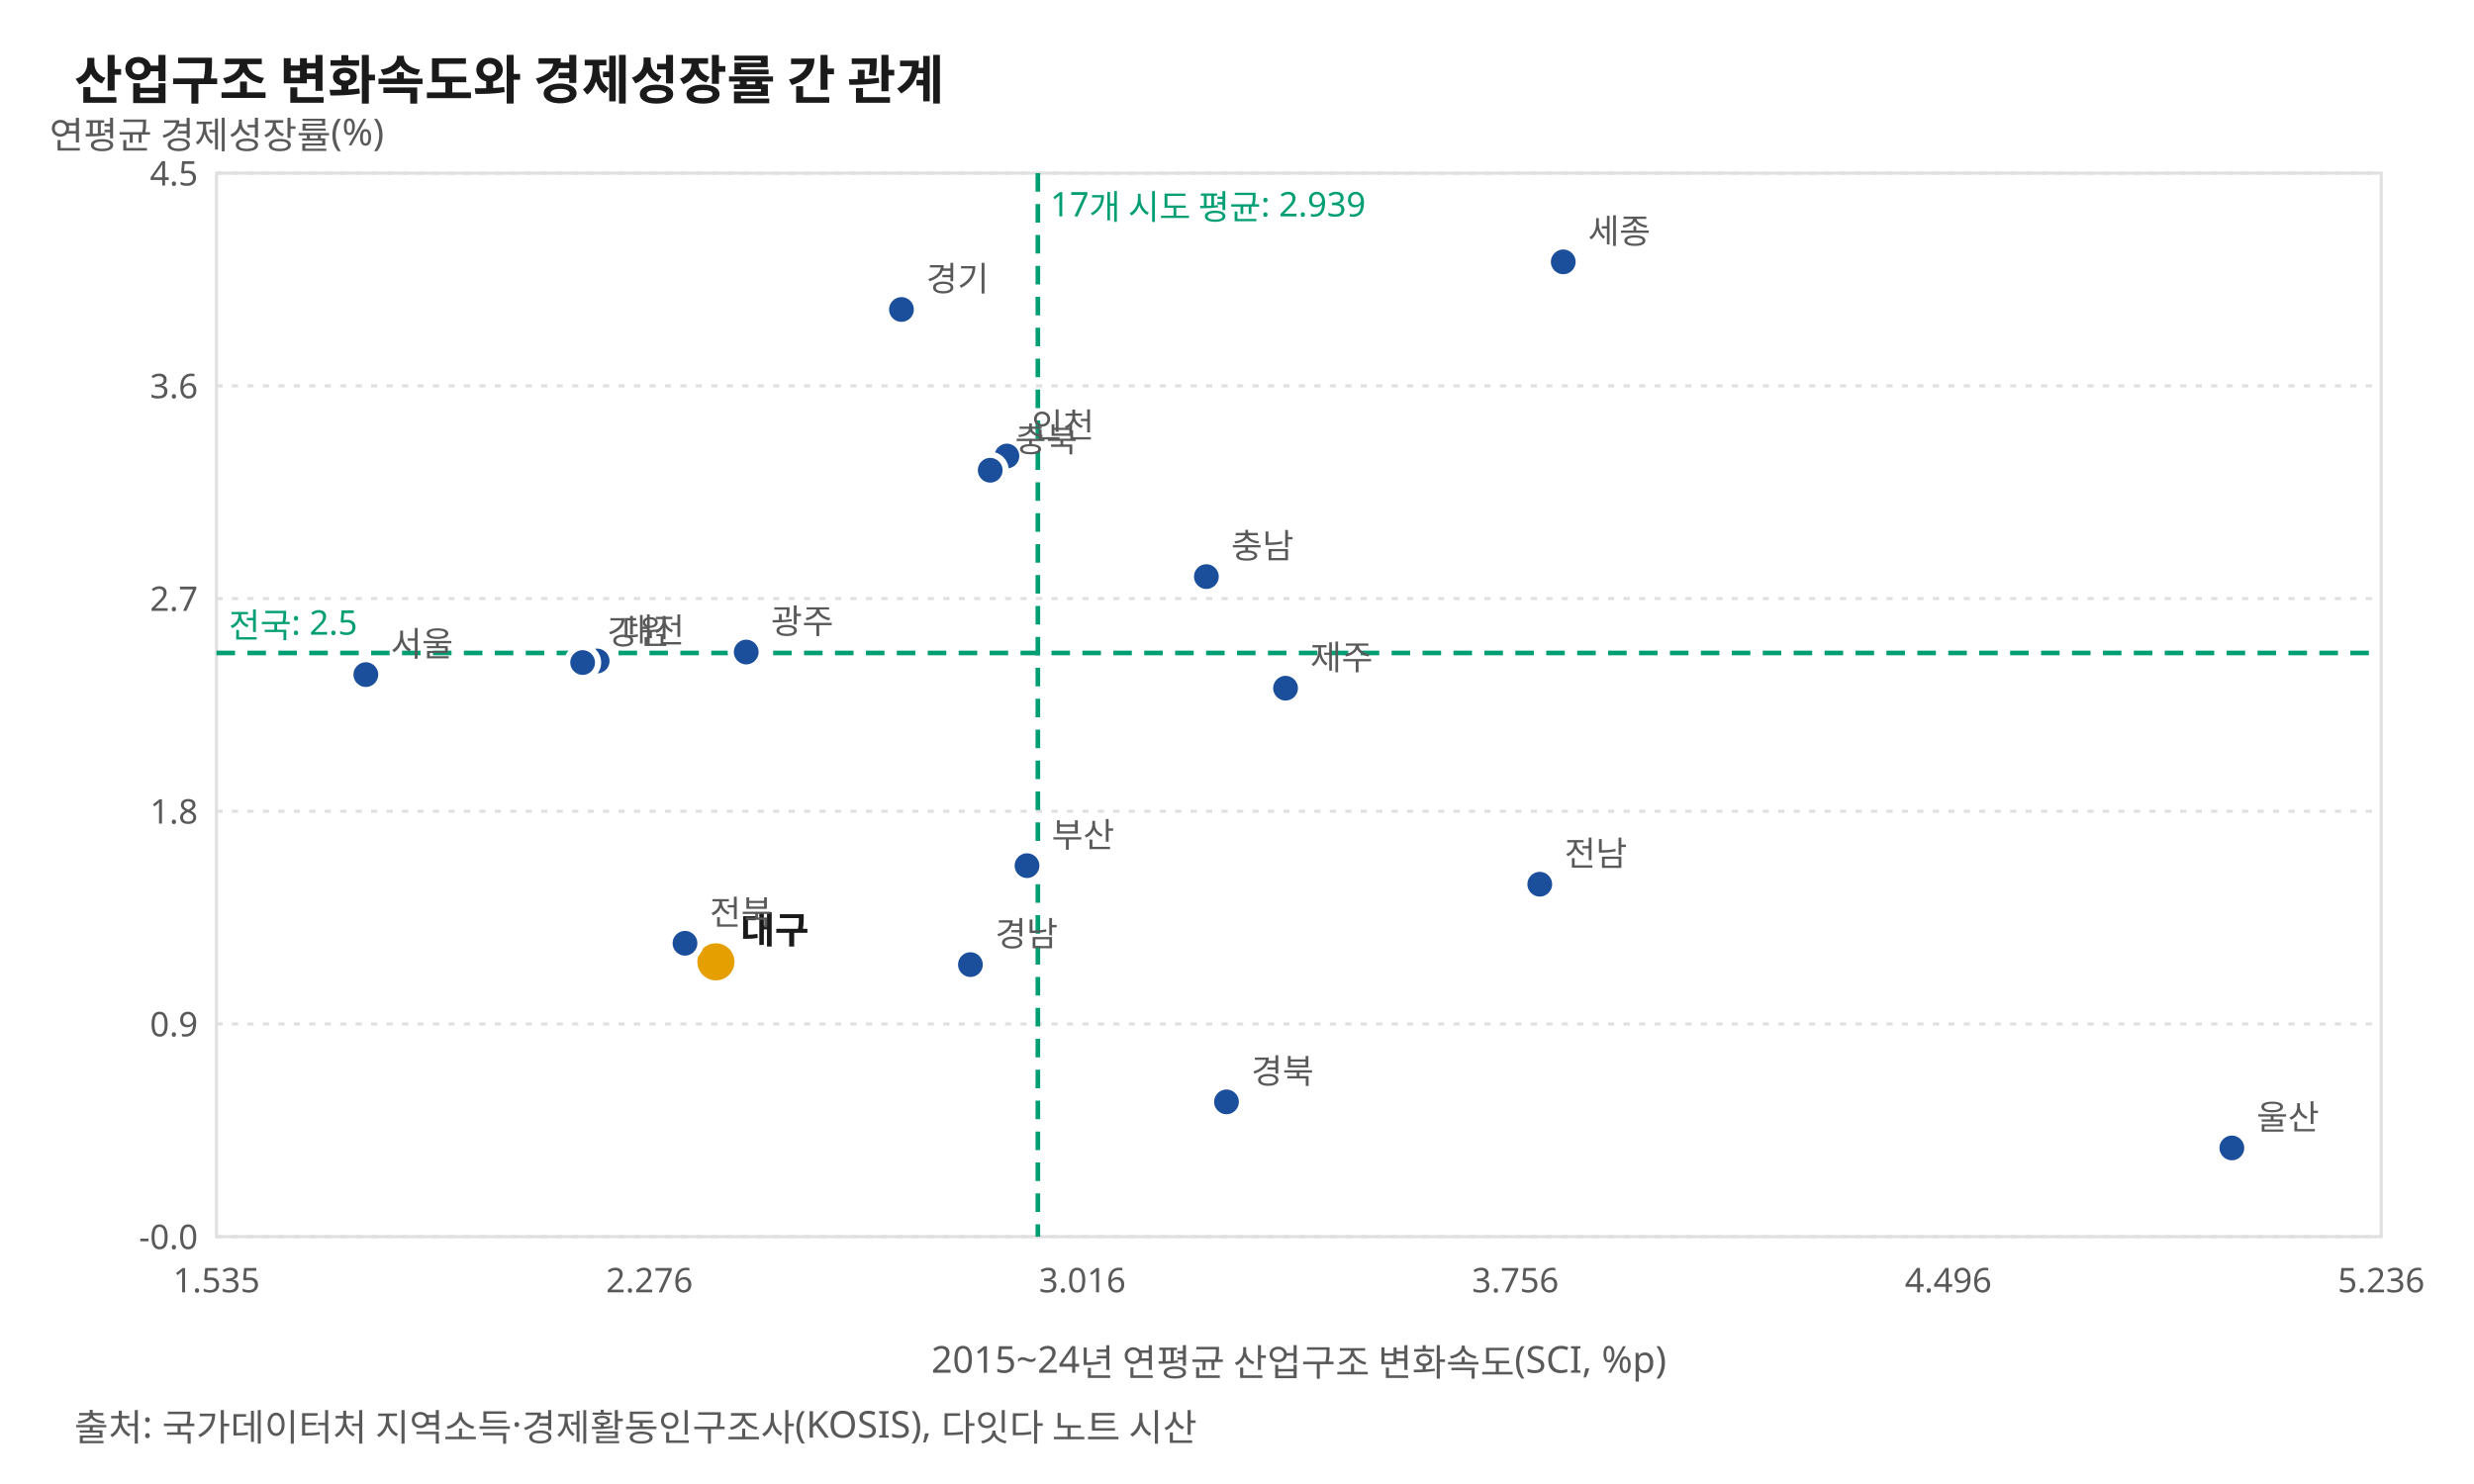
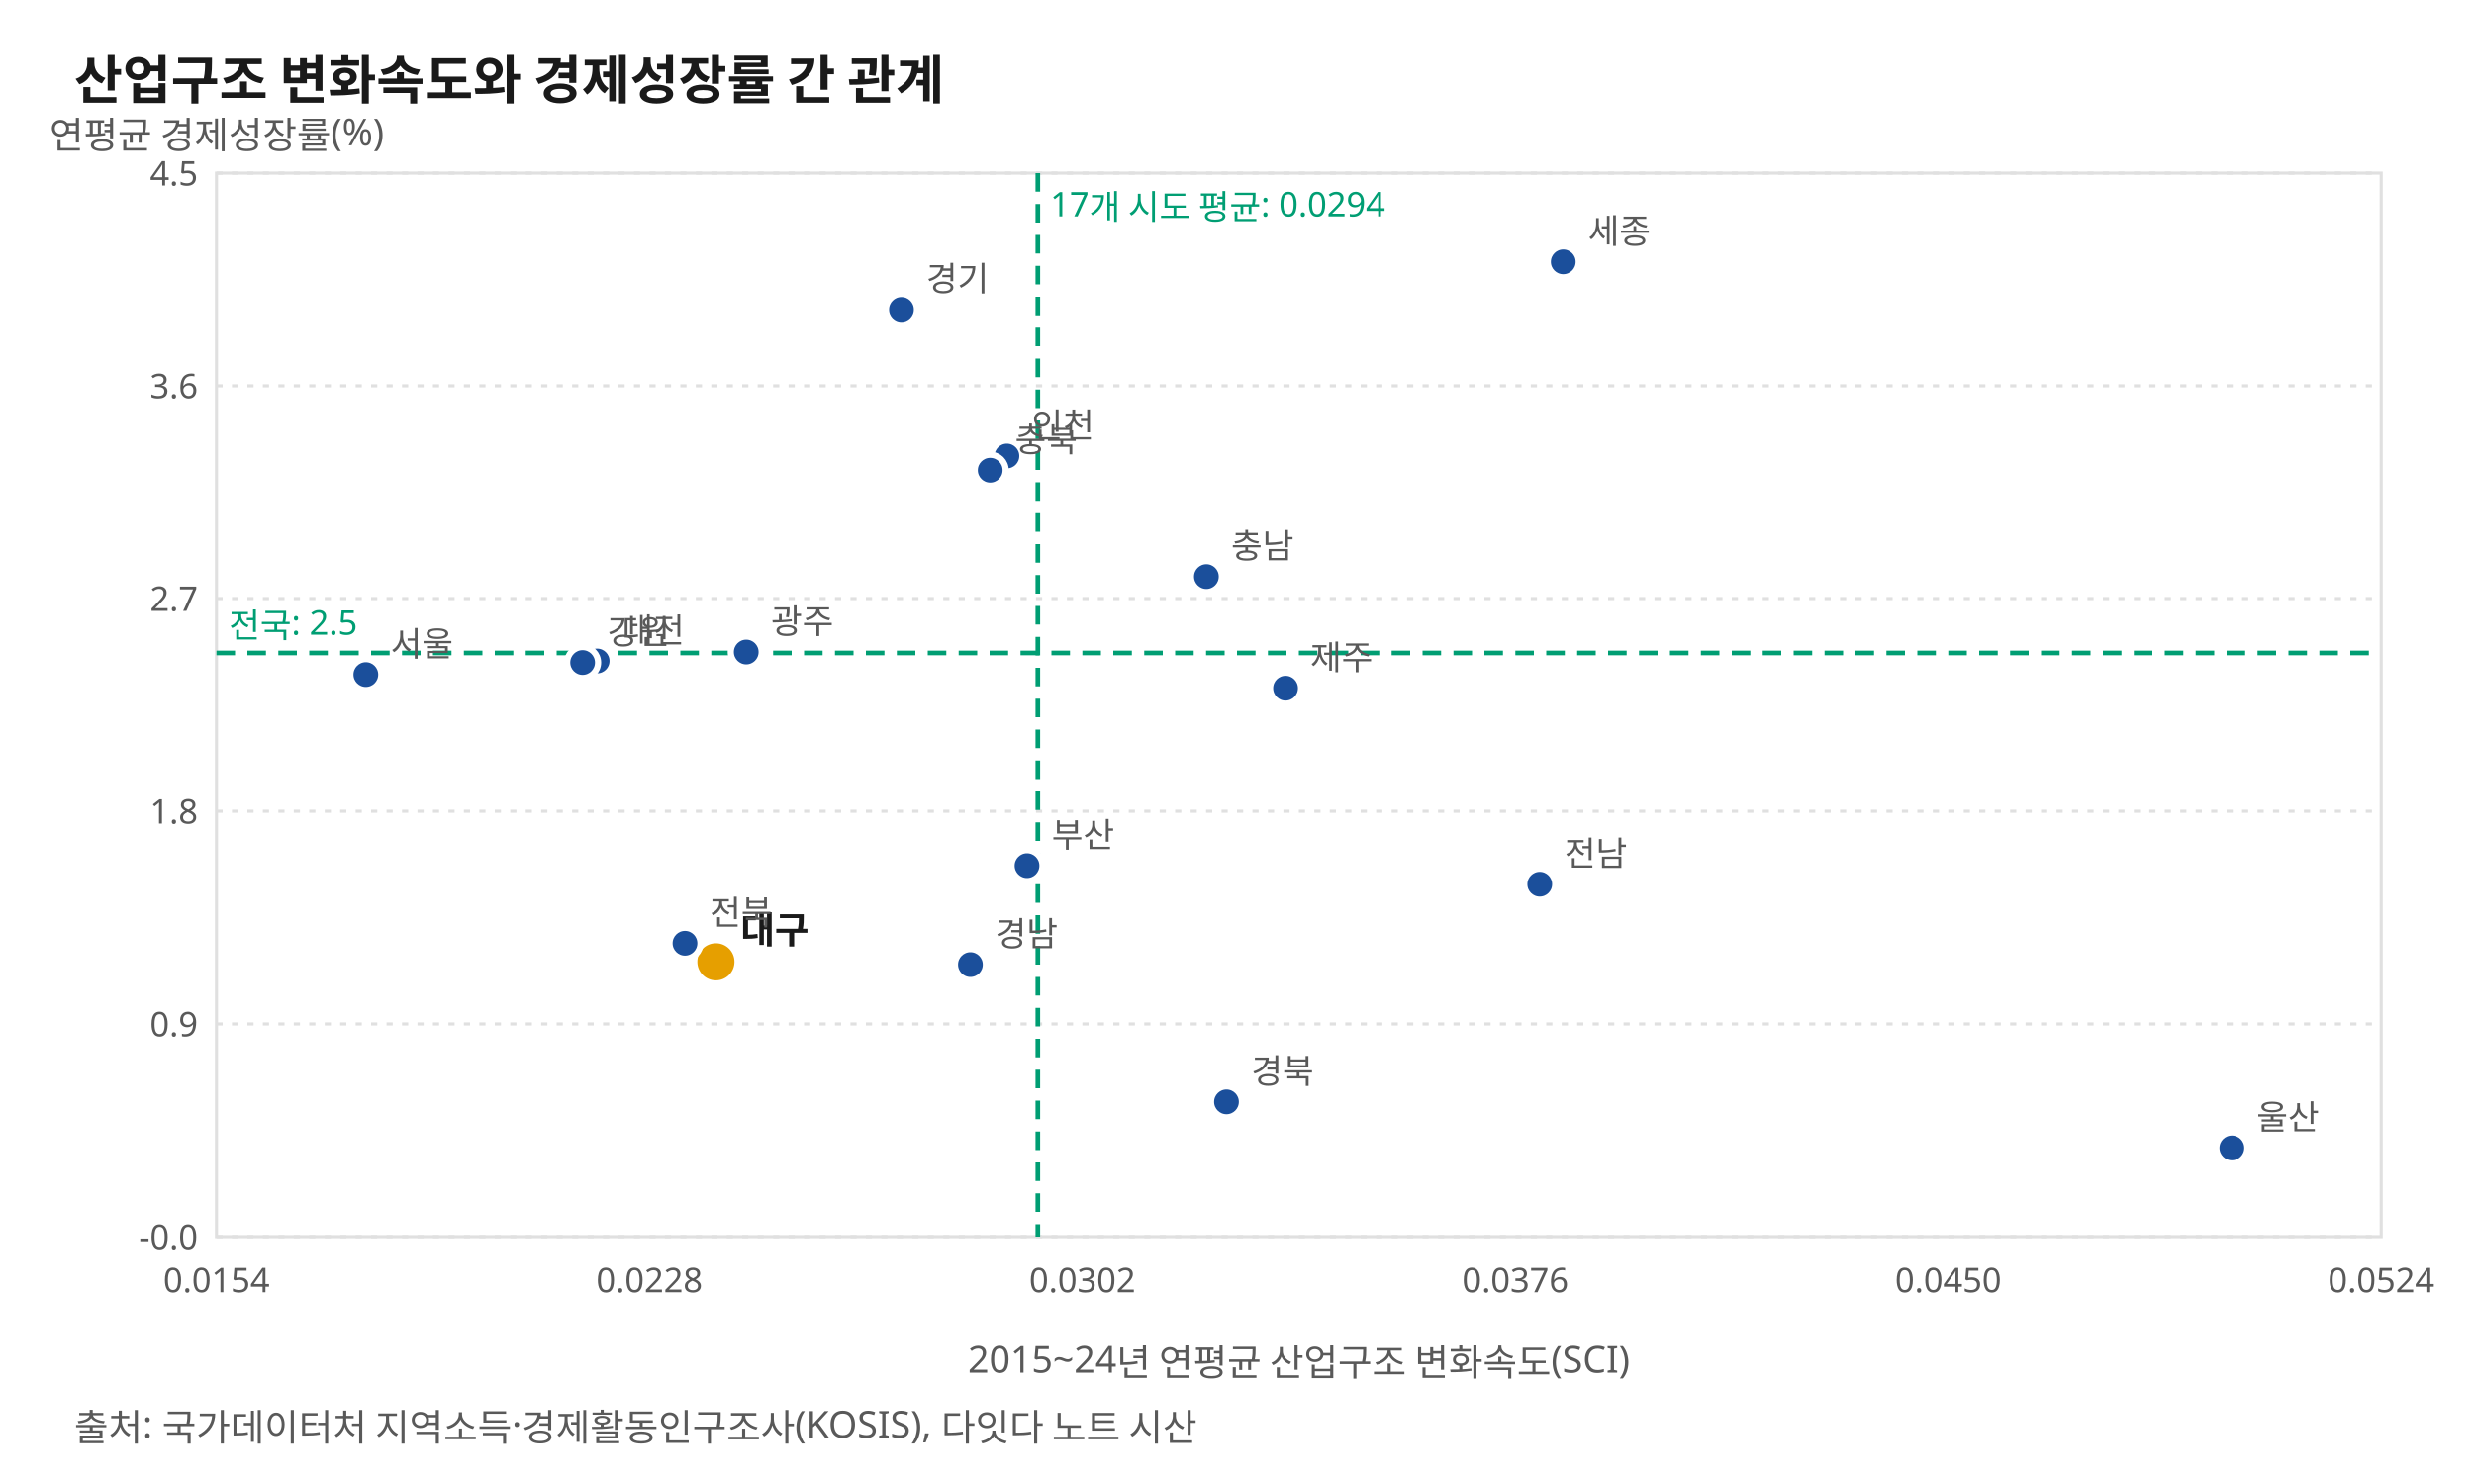
<svg xmlns="http://www.w3.org/2000/svg" width="800" height="480" viewBox="0 0 800 480" role="img" aria-label="산업구조 변화속도와 경제성장률 간 관계">
  <rect width="800" height="480" fill="#ffffff" />
  <text x="24.0" y="32.0" font-size="17" fill="#1a1a1a" text-anchor="start" font-weight="700" font-family="'Pretendard Variable',Pretendard,'Malgun Gothic','Apple SD Gothic Neo',sans-serif">산업구조 변화속도와 경제성장률 간 관계</text>
  <rect x="70" y="56" width="700" height="344" fill="none" stroke="#e0e0e0" />
-   <text x="70.0" y="418.0" font-size="11" fill="#595959" text-anchor="middle" font-weight="400" font-family="'Pretendard Variable',Pretendard,'Malgun Gothic','Apple SD Gothic Neo',sans-serif">1.535</text>
+   <text x="70.0" y="418.0" font-size="11" fill="#595959" text-anchor="middle" font-weight="400" font-family="'Pretendard Variable',Pretendard,'Malgun Gothic','Apple SD Gothic Neo',sans-serif">0.0154</text>
  <text x="64.0" y="404.0" font-size="11" fill="#595959" text-anchor="end" font-weight="400" font-family="'Pretendard Variable',Pretendard,'Malgun Gothic','Apple SD Gothic Neo',sans-serif">-0.0</text>
  <line x1="70" y1="400.0" x2="770" y2="400.0" stroke="#e0e0e0" stroke-dasharray="2,3" />
-   <text x="210.0" y="418.0" font-size="11" fill="#595959" text-anchor="middle" font-weight="400" font-family="'Pretendard Variable',Pretendard,'Malgun Gothic','Apple SD Gothic Neo',sans-serif">2.276</text>
+   <text x="210.0" y="418.0" font-size="11" fill="#595959" text-anchor="middle" font-weight="400" font-family="'Pretendard Variable',Pretendard,'Malgun Gothic','Apple SD Gothic Neo',sans-serif">0.0228</text>
  <text x="64.0" y="335.2" font-size="11" fill="#595959" text-anchor="end" font-weight="400" font-family="'Pretendard Variable',Pretendard,'Malgun Gothic','Apple SD Gothic Neo',sans-serif">0.9</text>
  <line x1="70" y1="331.2" x2="770" y2="331.2" stroke="#e0e0e0" stroke-dasharray="2,3" />
-   <text x="350.0" y="418.0" font-size="11" fill="#595959" text-anchor="middle" font-weight="400" font-family="'Pretendard Variable',Pretendard,'Malgun Gothic','Apple SD Gothic Neo',sans-serif">3.016</text>
+   <text x="350.0" y="418.0" font-size="11" fill="#595959" text-anchor="middle" font-weight="400" font-family="'Pretendard Variable',Pretendard,'Malgun Gothic','Apple SD Gothic Neo',sans-serif">0.0302</text>
  <text x="64.0" y="266.4" font-size="11" fill="#595959" text-anchor="end" font-weight="400" font-family="'Pretendard Variable',Pretendard,'Malgun Gothic','Apple SD Gothic Neo',sans-serif">1.8</text>
  <line x1="70" y1="262.4" x2="770" y2="262.4" stroke="#e0e0e0" stroke-dasharray="2,3" />
-   <text x="490.0" y="418.0" font-size="11" fill="#595959" text-anchor="middle" font-weight="400" font-family="'Pretendard Variable',Pretendard,'Malgun Gothic','Apple SD Gothic Neo',sans-serif">3.756</text>
+   <text x="490.0" y="418.0" font-size="11" fill="#595959" text-anchor="middle" font-weight="400" font-family="'Pretendard Variable',Pretendard,'Malgun Gothic','Apple SD Gothic Neo',sans-serif">0.0376</text>
  <text x="64.0" y="197.6" font-size="11" fill="#595959" text-anchor="end" font-weight="400" font-family="'Pretendard Variable',Pretendard,'Malgun Gothic','Apple SD Gothic Neo',sans-serif">2.7</text>
  <line x1="70" y1="193.6" x2="770" y2="193.6" stroke="#e0e0e0" stroke-dasharray="2,3" />
-   <text x="630.0" y="418.0" font-size="11" fill="#595959" text-anchor="middle" font-weight="400" font-family="'Pretendard Variable',Pretendard,'Malgun Gothic','Apple SD Gothic Neo',sans-serif">4.496</text>
+   <text x="630.0" y="418.0" font-size="11" fill="#595959" text-anchor="middle" font-weight="400" font-family="'Pretendard Variable',Pretendard,'Malgun Gothic','Apple SD Gothic Neo',sans-serif">0.0450</text>
  <text x="64.0" y="128.8" font-size="11" fill="#595959" text-anchor="end" font-weight="400" font-family="'Pretendard Variable',Pretendard,'Malgun Gothic','Apple SD Gothic Neo',sans-serif">3.6</text>
  <line x1="70" y1="124.8" x2="770" y2="124.8" stroke="#e0e0e0" stroke-dasharray="2,3" />
-   <text x="770.0" y="418.0" font-size="11" fill="#595959" text-anchor="middle" font-weight="400" font-family="'Pretendard Variable',Pretendard,'Malgun Gothic','Apple SD Gothic Neo',sans-serif">5.236</text>
+   <text x="770.0" y="418.0" font-size="11" fill="#595959" text-anchor="middle" font-weight="400" font-family="'Pretendard Variable',Pretendard,'Malgun Gothic','Apple SD Gothic Neo',sans-serif">0.0524</text>
  <text x="64.0" y="60.0" font-size="11" fill="#595959" text-anchor="end" font-weight="400" font-family="'Pretendard Variable',Pretendard,'Malgun Gothic','Apple SD Gothic Neo',sans-serif">4.5</text>
  <line x1="70" y1="56.0" x2="770" y2="56.0" stroke="#e0e0e0" stroke-dasharray="2,3" />
  <line x1="335.6" y1="56" x2="335.6" y2="400" stroke="#009E73" stroke-width="1.5" stroke-dasharray="6,4" />
-   <text x="339.6" y="70.0" font-size="11" fill="#009E73" text-anchor="start" font-weight="400" font-family="'Pretendard Variable',Pretendard,'Malgun Gothic','Apple SD Gothic Neo',sans-serif">17개 시도 평균: 2.939</text>
+   <text x="339.6" y="70.0" font-size="11" fill="#009E73" text-anchor="start" font-weight="400" font-family="'Pretendard Variable',Pretendard,'Malgun Gothic','Apple SD Gothic Neo',sans-serif">17개 시도 평균: 0.0294</text>
  <line x1="70" y1="211.2" x2="770" y2="211.2" stroke="#009E73" stroke-width="1.5" stroke-dasharray="6,4" />
  <text x="74.0" y="206.2" font-size="11" fill="#009E73" text-anchor="start" font-weight="400" font-family="'Pretendard Variable',Pretendard,'Malgun Gothic','Apple SD Gothic Neo',sans-serif">전국: 2.5</text>
  <circle cx="118.3" cy="218.2" r="5" fill="#1B4F9B" stroke="#ffffff" stroke-width="2" />
  <text x="126.3" y="212.2" font-size="11" fill="#595959" text-anchor="start" font-weight="400" font-family="'Pretendard Variable',Pretendard,'Malgun Gothic','Apple SD Gothic Neo',sans-serif">서울</text>
  <circle cx="332.1" cy="280.0" r="5" fill="#1B4F9B" stroke="#ffffff" stroke-width="2" />
  <text x="340.1" y="274.0" font-size="11" fill="#595959" text-anchor="start" font-weight="400" font-family="'Pretendard Variable',Pretendard,'Malgun Gothic','Apple SD Gothic Neo',sans-serif">부산</text>
  <circle cx="231.5" cy="311.1" r="7" fill="#E69F00" stroke="#ffffff" stroke-width="2" />
  <text x="239.5" y="305.1" font-size="12" fill="#1a1a1a" text-anchor="start" font-weight="700" font-family="'Pretendard Variable',Pretendard,'Malgun Gothic','Apple SD Gothic Neo',sans-serif">대구</text>
  <circle cx="325.6" cy="147.5" r="5" fill="#1B4F9B" stroke="#ffffff" stroke-width="2" />
  <text x="333.6" y="141.5" font-size="11" fill="#595959" text-anchor="start" font-weight="400" font-family="'Pretendard Variable',Pretendard,'Malgun Gothic','Apple SD Gothic Neo',sans-serif">인천</text>
  <circle cx="241.3" cy="210.9" r="5" fill="#1B4F9B" stroke="#ffffff" stroke-width="2" />
  <text x="249.3" y="204.9" font-size="11" fill="#595959" text-anchor="start" font-weight="400" font-family="'Pretendard Variable',Pretendard,'Malgun Gothic','Apple SD Gothic Neo',sans-serif">광주</text>
  <circle cx="193.1" cy="213.8" r="5" fill="#1B4F9B" stroke="#ffffff" stroke-width="2" />
  <text x="201.1" y="207.8" font-size="11" fill="#595959" text-anchor="start" font-weight="400" font-family="'Pretendard Variable',Pretendard,'Malgun Gothic','Apple SD Gothic Neo',sans-serif">대전</text>
  <circle cx="721.7" cy="371.3" r="5" fill="#1B4F9B" stroke="#ffffff" stroke-width="2" />
  <text x="729.7" y="365.3" font-size="11" fill="#595959" text-anchor="start" font-weight="400" font-family="'Pretendard Variable',Pretendard,'Malgun Gothic','Apple SD Gothic Neo',sans-serif">울산</text>
  <circle cx="505.5" cy="84.7" r="5" fill="#1B4F9B" stroke="#ffffff" stroke-width="2" />
  <text x="513.5" y="78.7" font-size="11" fill="#595959" text-anchor="start" font-weight="400" font-family="'Pretendard Variable',Pretendard,'Malgun Gothic','Apple SD Gothic Neo',sans-serif">세종</text>
  <circle cx="291.5" cy="100.1" r="5" fill="#1B4F9B" stroke="#ffffff" stroke-width="2" />
  <text x="299.5" y="94.1" font-size="11" fill="#595959" text-anchor="start" font-weight="400" font-family="'Pretendard Variable',Pretendard,'Malgun Gothic','Apple SD Gothic Neo',sans-serif">경기</text>
  <circle cx="188.4" cy="214.3" r="5" fill="#1B4F9B" stroke="#ffffff" stroke-width="2" />
  <text x="196.4" y="208.3" font-size="11" fill="#595959" text-anchor="start" font-weight="400" font-family="'Pretendard Variable',Pretendard,'Malgun Gothic','Apple SD Gothic Neo',sans-serif">강원</text>
  <circle cx="320.2" cy="152.1" r="5" fill="#1B4F9B" stroke="#ffffff" stroke-width="2" />
  <text x="328.2" y="146.1" font-size="11" fill="#595959" text-anchor="start" font-weight="400" font-family="'Pretendard Variable',Pretendard,'Malgun Gothic','Apple SD Gothic Neo',sans-serif">충북</text>
  <circle cx="390.1" cy="186.5" r="5" fill="#1B4F9B" stroke="#ffffff" stroke-width="2" />
  <text x="398.1" y="180.5" font-size="11" fill="#595959" text-anchor="start" font-weight="400" font-family="'Pretendard Variable',Pretendard,'Malgun Gothic','Apple SD Gothic Neo',sans-serif">충남</text>
  <circle cx="221.5" cy="305.1" r="5" fill="#1B4F9B" stroke="#ffffff" stroke-width="2" />
  <text x="229.5" y="299.1" font-size="11" fill="#595959" text-anchor="start" font-weight="400" font-family="'Pretendard Variable',Pretendard,'Malgun Gothic','Apple SD Gothic Neo',sans-serif">전북</text>
  <circle cx="497.9" cy="286.0" r="5" fill="#1B4F9B" stroke="#ffffff" stroke-width="2" />
  <text x="505.9" y="280.0" font-size="11" fill="#595959" text-anchor="start" font-weight="400" font-family="'Pretendard Variable',Pretendard,'Malgun Gothic','Apple SD Gothic Neo',sans-serif">전남</text>
  <circle cx="396.6" cy="356.4" r="5" fill="#1B4F9B" stroke="#ffffff" stroke-width="2" />
  <text x="404.6" y="350.4" font-size="11" fill="#595959" text-anchor="start" font-weight="400" font-family="'Pretendard Variable',Pretendard,'Malgun Gothic','Apple SD Gothic Neo',sans-serif">경북</text>
  <circle cx="313.8" cy="312.0" r="5" fill="#1B4F9B" stroke="#ffffff" stroke-width="2" />
  <text x="321.8" y="306.0" font-size="11" fill="#595959" text-anchor="start" font-weight="400" font-family="'Pretendard Variable',Pretendard,'Malgun Gothic','Apple SD Gothic Neo',sans-serif">경남</text>
  <circle cx="415.7" cy="222.6" r="5" fill="#1B4F9B" stroke="#ffffff" stroke-width="2" />
  <text x="423.7" y="216.6" font-size="11" fill="#595959" text-anchor="start" font-weight="400" font-family="'Pretendard Variable',Pretendard,'Malgun Gothic','Apple SD Gothic Neo',sans-serif">제주</text>
-   <text x="420.0" y="444.0" font-size="12" fill="#595959" text-anchor="middle" font-weight="400" font-family="'Pretendard Variable',Pretendard,'Malgun Gothic','Apple SD Gothic Neo',sans-serif">2015~24년 연평균 산업구조 변화속도(SCI, %p)</text>
+   <text x="420.0" y="444.0" font-size="12" fill="#595959" text-anchor="middle" font-weight="400" font-family="'Pretendard Variable',Pretendard,'Malgun Gothic','Apple SD Gothic Neo',sans-serif">2015~24년 연평균 산업구조 변화속도(SCI)</text>
  <text x="16.0" y="48.0" font-size="12" fill="#595959" text-anchor="start" font-weight="400" font-family="'Pretendard Variable',Pretendard,'Malgun Gothic','Apple SD Gothic Neo',sans-serif">연평균 경제성장률(%)</text>
  <text x="24.0" y="466.0" font-size="12" fill="#595959" text-anchor="start" font-weight="400" font-family="'Pretendard Variable',Pretendard,'Malgun Gothic','Apple SD Gothic Neo',sans-serif">출처: 국가데이터처 지역소득·경제활동인구조사(KOSIS), 다잇다 노트 시산</text>
</svg>
